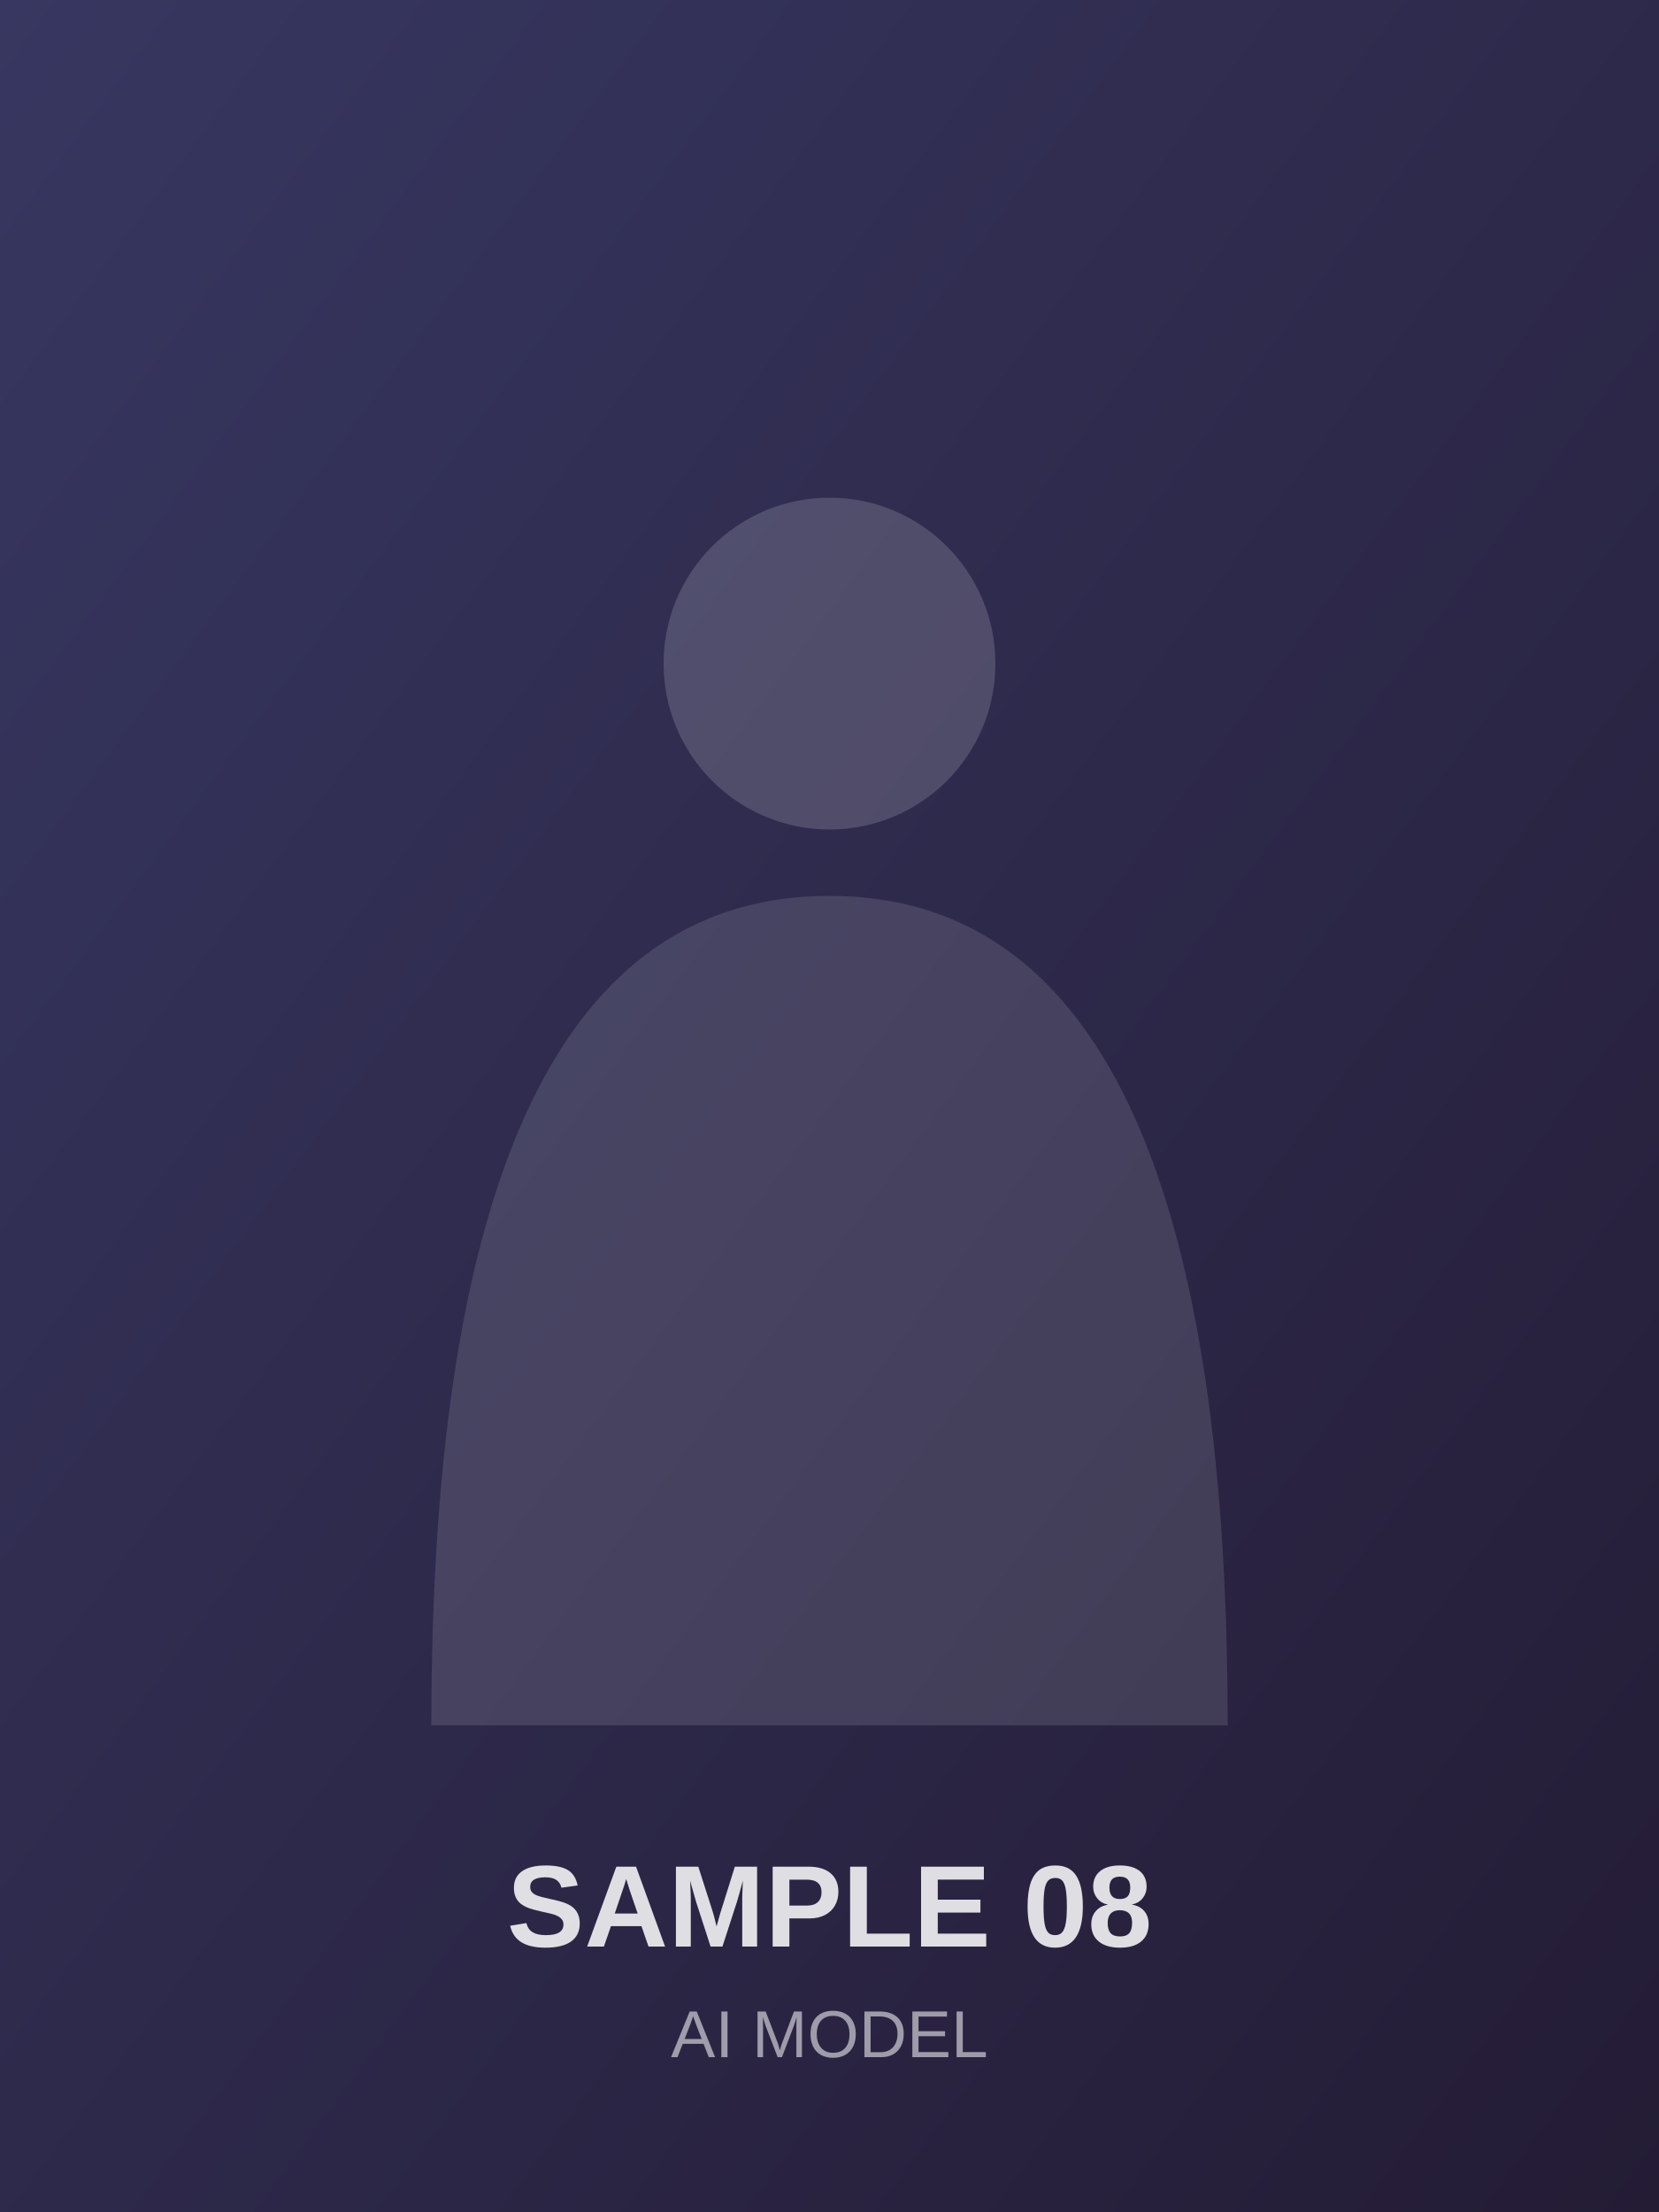
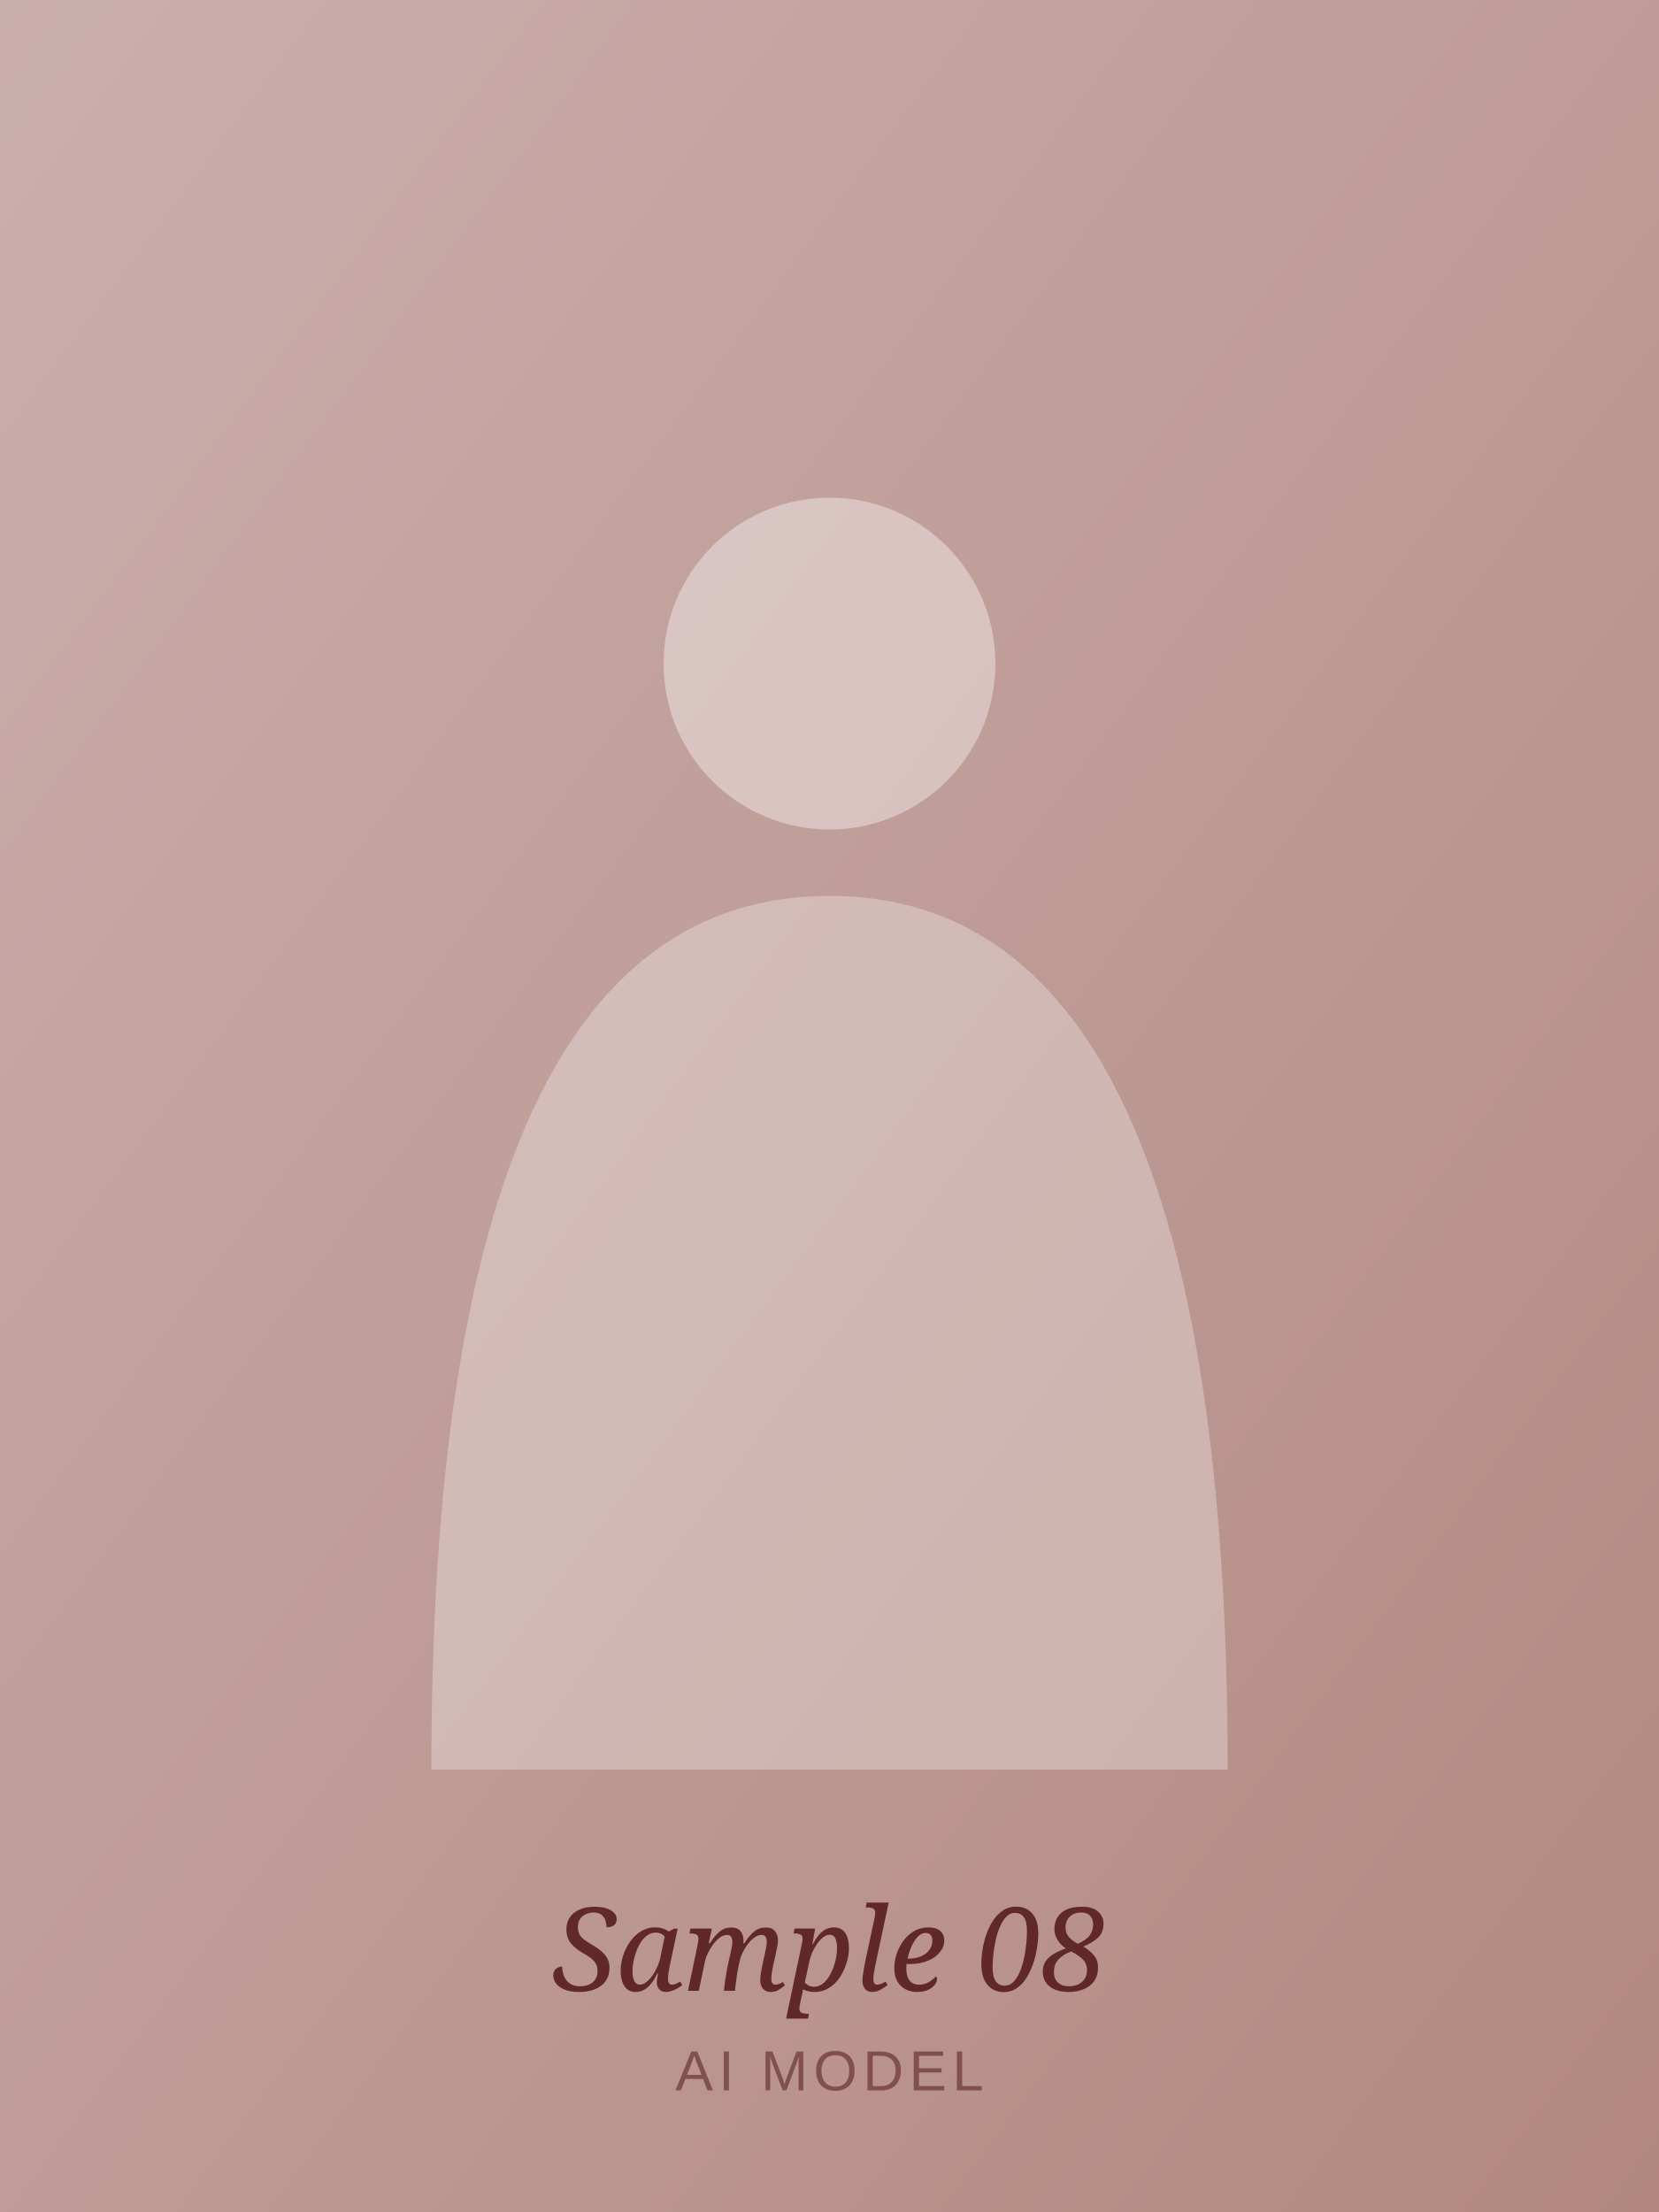
<svg xmlns="http://www.w3.org/2000/svg" viewBox="0 0 600 800" width="600" height="800">
  <defs>
    <linearGradient id="g" x1="0" y1="0" x2="1" y2="1">
-       <stop offset="0" stop-color="#373761" />
-       <stop offset="1" stop-color="#241c35" />
+       <stop offset="0" stop-color="#cbafae" />
+       <stop offset="1" stop-color="#b2887f" />
    </linearGradient>
  </defs>
  <rect width="600" height="800" fill="url(#g)" />
-   <circle cx="300.0" cy="240.0" r="60.0" fill="#ffffff" fill-opacity=".16" />
-   <path d="M156.0 624.0 Q156.0 324.0 300.0 324.0 Q444.0 324.0 444.0 624.0 Z" fill="#ffffff" fill-opacity=".12" />
-   <text x="50%" y="704.0" text-anchor="middle" font-family="Arial, sans-serif" font-size="42" font-weight="700" fill="#fff" fill-opacity=".85">SAMPLE 08</text>
-   <text x="50%" y="744.0" text-anchor="middle" font-family="Arial, sans-serif" font-size="24.0" fill="#fff" fill-opacity=".55">AI MODEL</text>
+   <circle cx="300.0" cy="240.0" r="60.0" fill="#fff" fill-opacity=".38" />
+   <path d="M156.0 640.0 Q156.0 324.0 300.0 324.0 Q444.0 324.0 444.0 640.0 Z" fill="#fff" fill-opacity=".30" />
+   <text x="50%" y="720.0" text-anchor="middle" font-family="Georgia, serif" font-style="italic" font-size="42" fill="#4a0e0e" fill-opacity=".8">Sample 08</text>
+   <text x="50%" y="756.0" text-anchor="middle" font-family="Arial, sans-serif" font-size="20.4" letter-spacing="2" fill="#4a0e0e" fill-opacity=".5">AI MODEL</text>
</svg>
